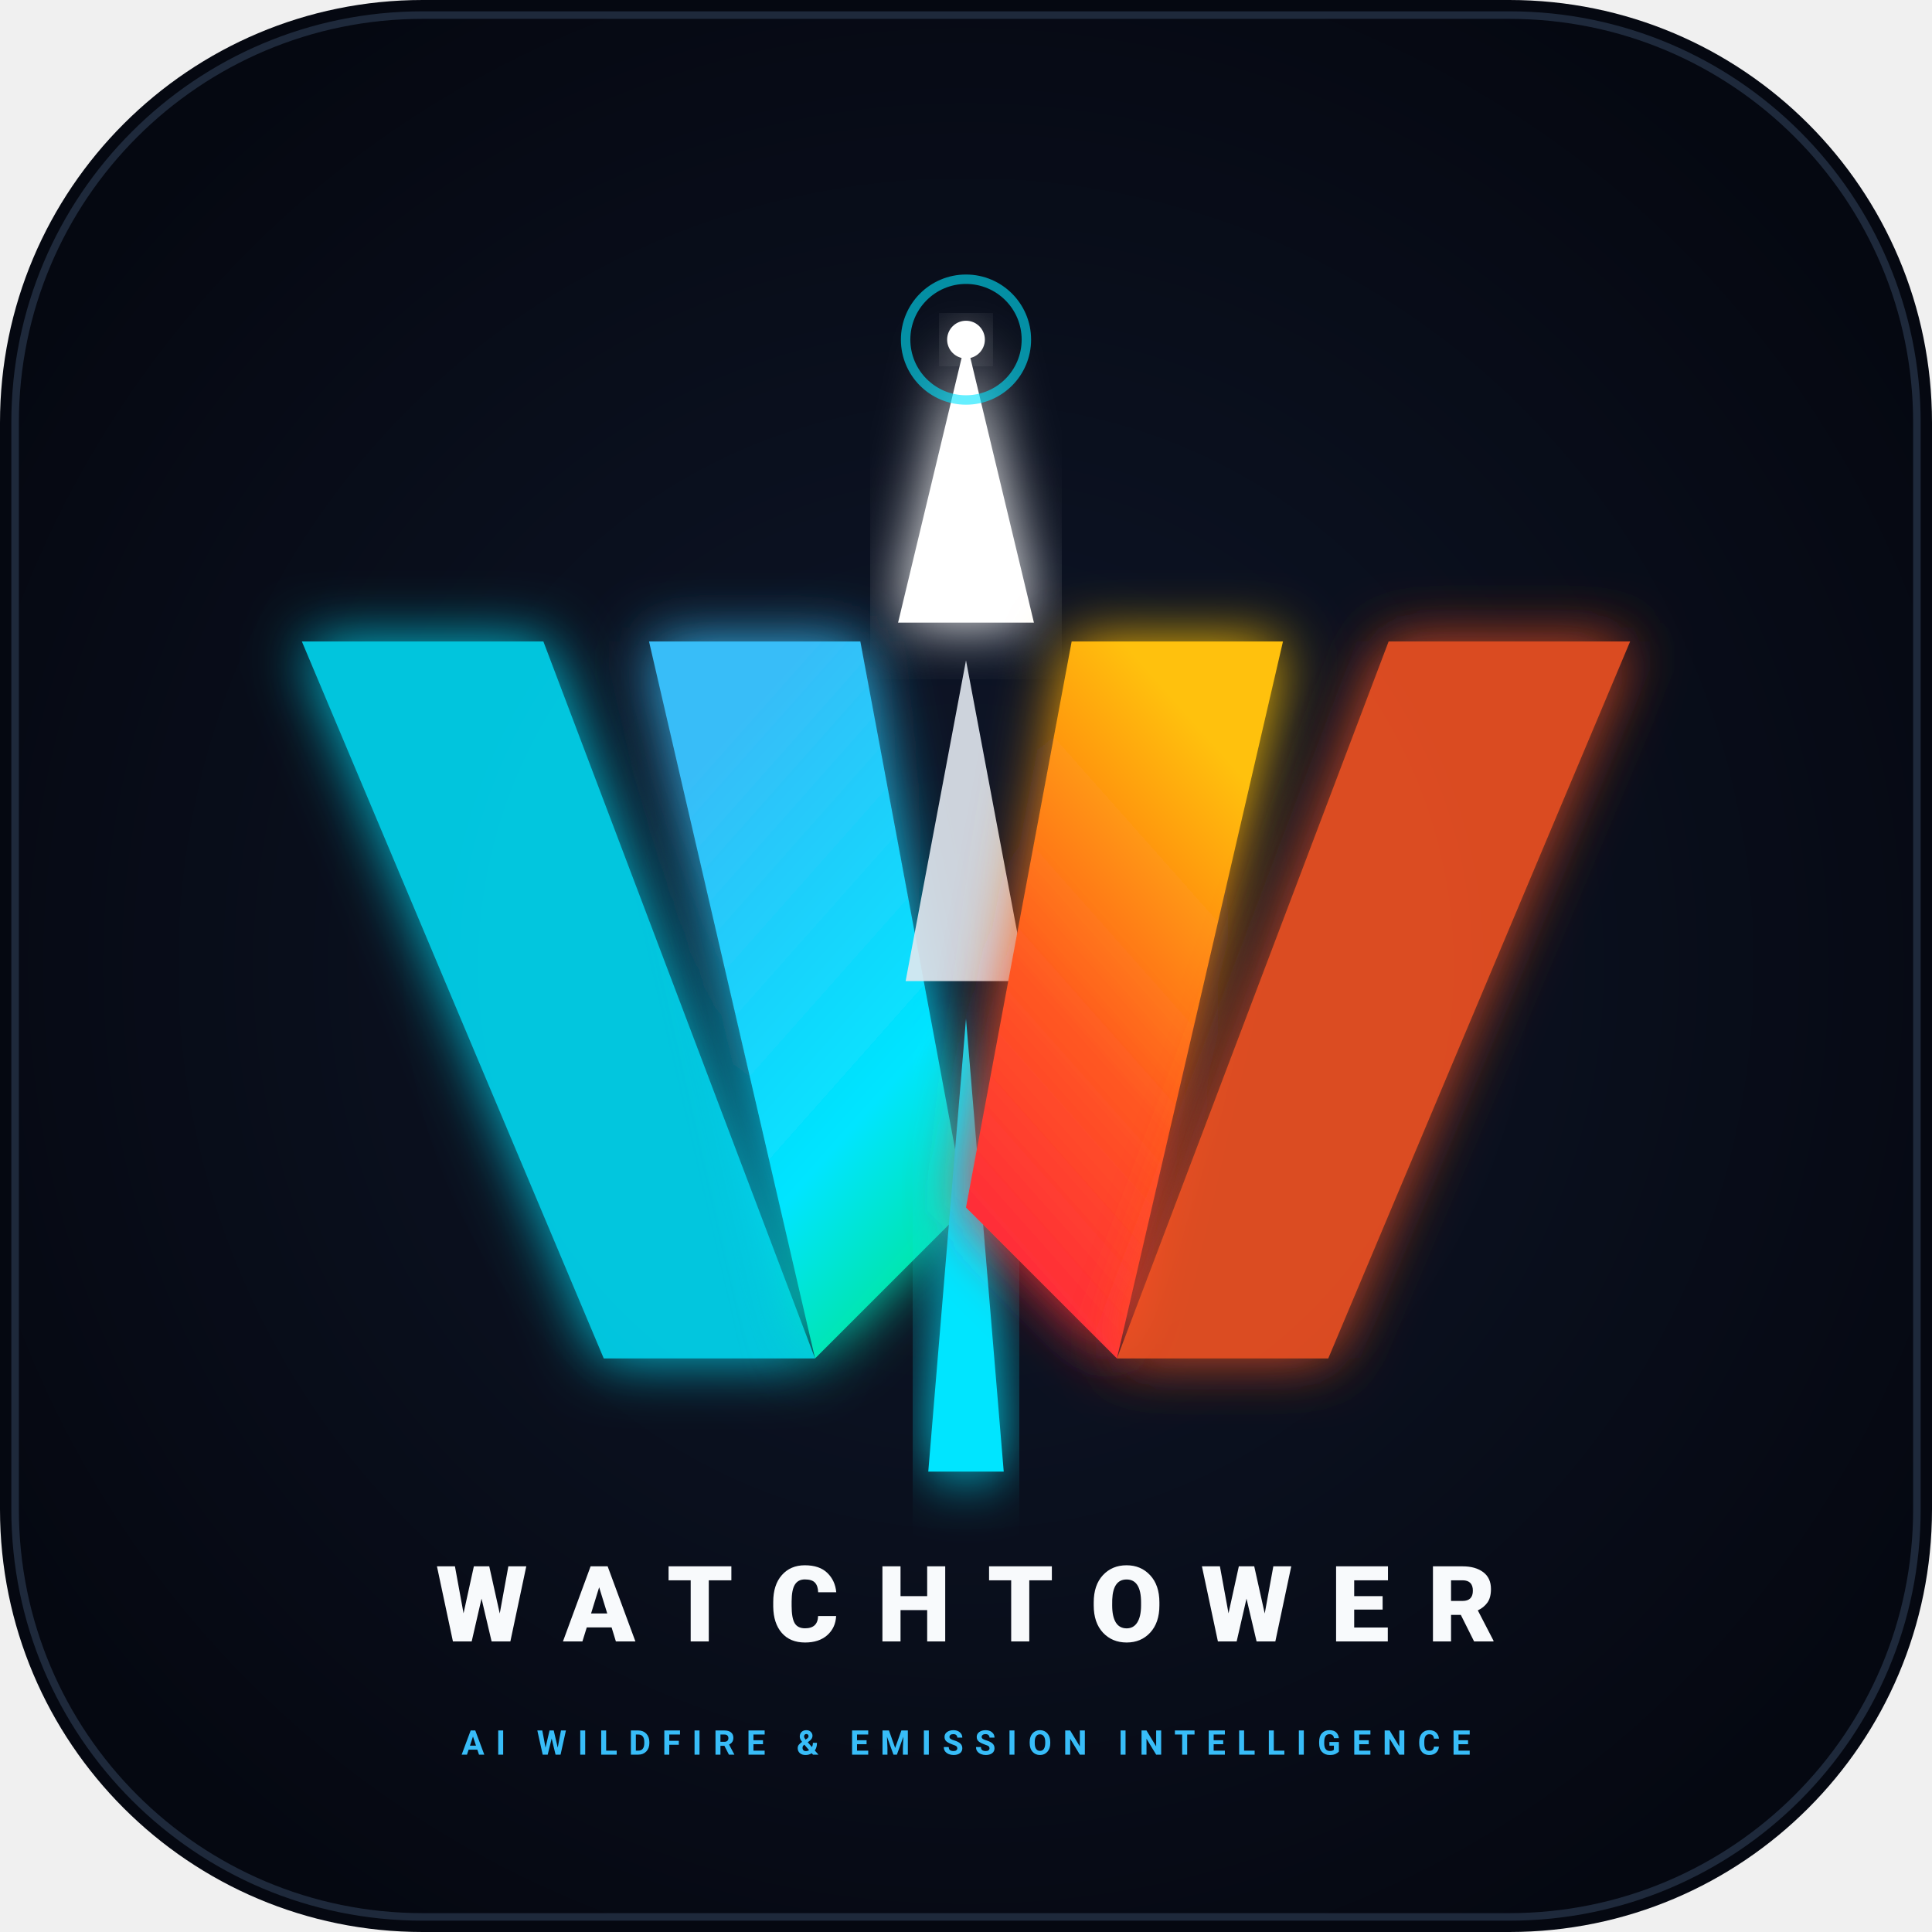
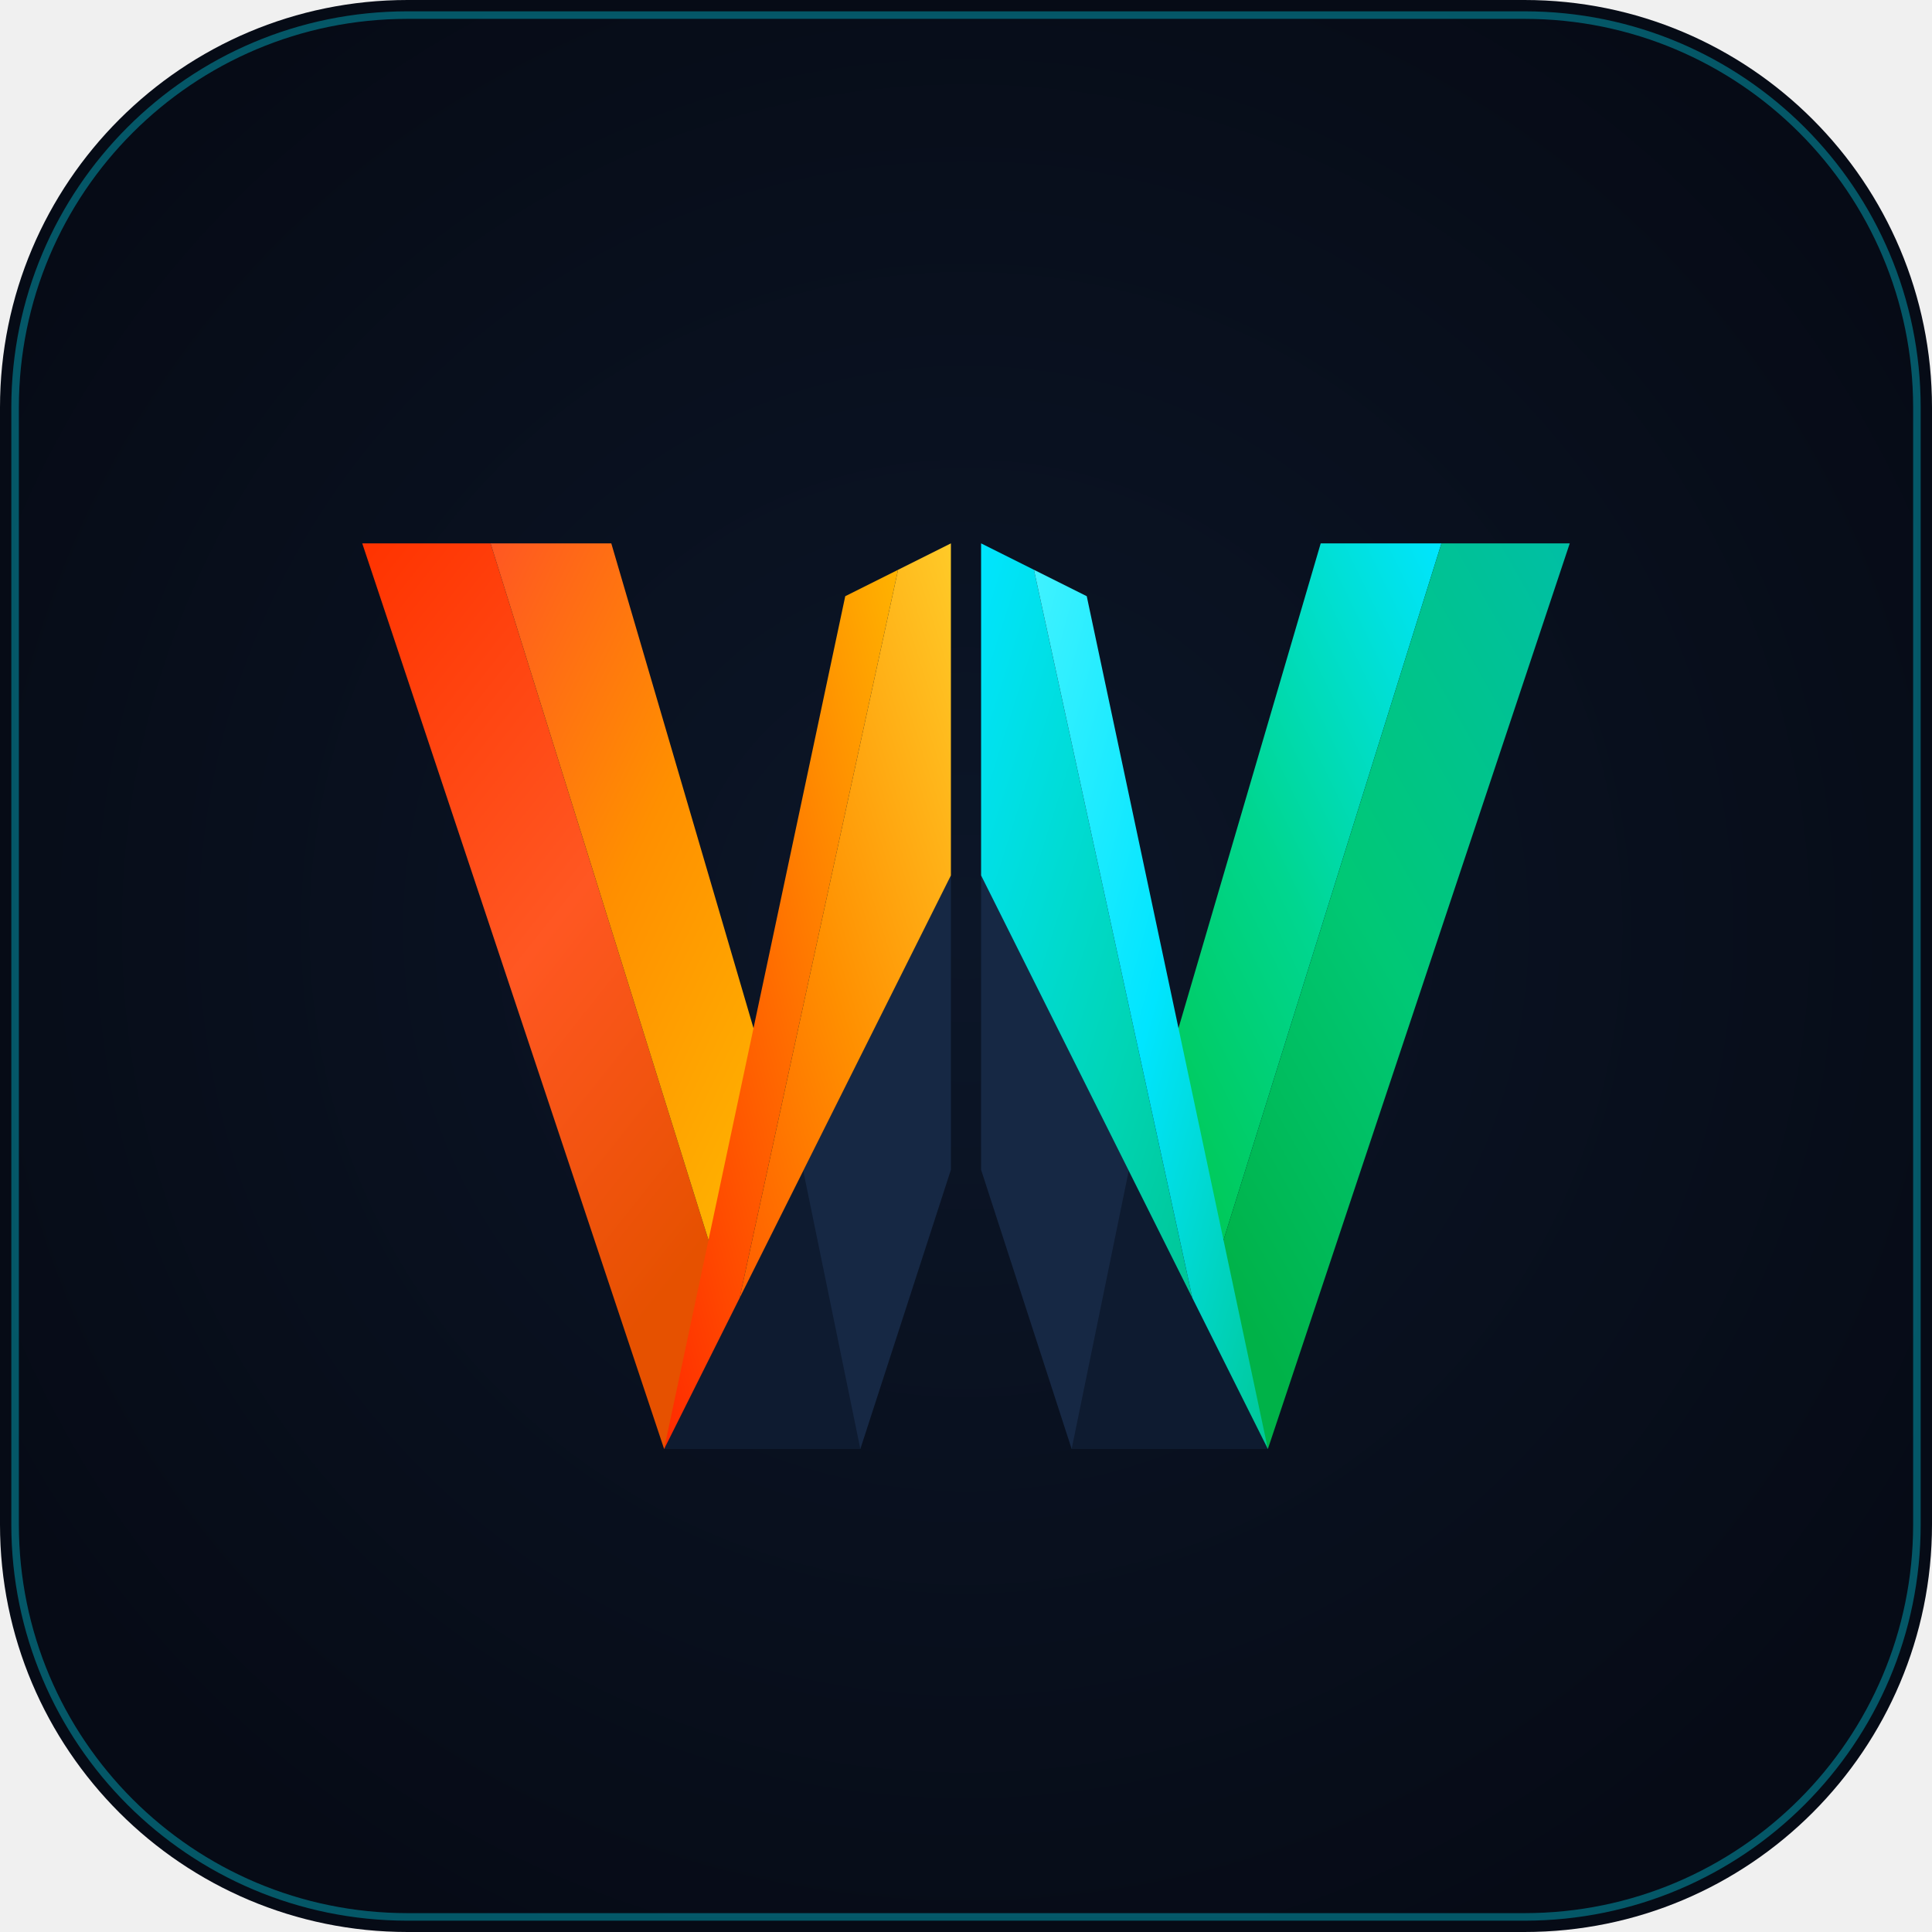
<svg xmlns="http://www.w3.org/2000/svg" viewBox="0 0 512 512" width="100%" height="100%">
  <defs>
-     <radialGradient id="bgCanvas" cx="50%" cy="50%" r="60%">
-       <stop offset="0%" stop-color="#0F172A" />
-       <stop offset="100%" stop-color="#050811" />
+     <radialGradient id="bgCanvas" cx="50%" cy="48%" r="60%">
+       <stop offset="0%" stop-color="#0C1628" />
+       <stop offset="100%" stop-color="#060B16" />
    </radialGradient>
-     <linearGradient id="flameFacet" x1="0%" y1="100%" x2="50%" y2="0%">
-       <stop offset="0%" stop-color="#FF1744" />
-       <stop offset="50%" stop-color="#FF5722" />
-       <stop offset="100%" stop-color="#FFC107" />
+     <linearGradient id="leftOuter1" x1="0%" y1="0%" x2="50%" y2="100%">
+       <stop offset="0%" stop-color="#FF3300" />
+       <stop offset="55%" stop-color="#FF5722" />
+       <stop offset="100%" stop-color="#E65100" />
    </linearGradient>
-     <linearGradient id="cyanFacet" x1="100%" y1="100%" x2="50%" y2="0%">
-       <stop offset="0%" stop-color="#00E676" />
-       <stop offset="40%" stop-color="#00E5FF" />
-       <stop offset="100%" stop-color="#38BDF8" />
+     <linearGradient id="leftOuter2" x1="0%" y1="0%" x2="80%" y2="100%">
+       <stop offset="0%" stop-color="#FF5722" />
+       <stop offset="50%" stop-color="#FF8F00" />
+       <stop offset="100%" stop-color="#FFB300" />
    </linearGradient>
-     <linearGradient id="coreFacet" x1="0%" y1="0%" x2="0%" y2="100%">
-       <stop offset="0%" stop-color="#FFFFFF" stop-opacity="0.95" />
-       <stop offset="40%" stop-color="#00E5FF" stop-opacity="0.8" />
-       <stop offset="100%" stop-color="#0F172A" stop-opacity="0.9" />
+     <linearGradient id="leftInner1" x1="100%" y1="0%" x2="0%" y2="100%">
+       <stop offset="0%" stop-color="#FFB300" />
+       <stop offset="50%" stop-color="#FF6D00" />
+       <stop offset="100%" stop-color="#FF2A00" />
    </linearGradient>
-     <filter id="laserGlow" x="-20%" y="-20%" width="140%" height="140%">
-       <feGaussianBlur stdDeviation="8" result="blur" />
-       <feMerge>
-         <feMergeNode in="blur" />
-         <feMergeNode in="SourceGraphic" />
-       </feMerge>
-     </filter>
+     <linearGradient id="leftInner2" x1="100%" y1="0%" x2="0%" y2="100%">
+       <stop offset="0%" stop-color="#FFCA28" />
+       <stop offset="45%" stop-color="#FF8F00" />
+       <stop offset="100%" stop-color="#FF3D00" />
+     </linearGradient>
+     <linearGradient id="rightInner2" x1="0%" y1="0%" x2="100%" y2="100%">
+       <stop offset="0%" stop-color="#00E5FF" />
+       <stop offset="55%" stop-color="#00D4B2" />
+       <stop offset="100%" stop-color="#00B87C" />
+     </linearGradient>
+     <linearGradient id="rightInner1" x1="0%" y1="0%" x2="100%" y2="100%">
+       <stop offset="0%" stop-color="#40F2FF" />
+       <stop offset="50%" stop-color="#00E5FF" />
+       <stop offset="100%" stop-color="#00C896" />
+     </linearGradient>
+     <linearGradient id="rightOuter2" x1="100%" y1="0%" x2="20%" y2="100%">
+       <stop offset="0%" stop-color="#00E5FF" />
+       <stop offset="55%" stop-color="#00D68F" />
+       <stop offset="100%" stop-color="#00C853" />
+     </linearGradient>
+     <linearGradient id="rightOuter1" x1="100%" y1="0%" x2="30%" y2="100%">
+       <stop offset="0%" stop-color="#00BFA5" />
+       <stop offset="55%" stop-color="#00C875" />
+       <stop offset="100%" stop-color="#00B248" />
+     </linearGradient>
  </defs>
-   <rect width="512" height="512" rx="112" fill="#050811" />
-   <rect width="504" height="504" x="4" y="4" rx="108" fill="url(#bgCanvas)" stroke="#1E293B" stroke-width="2" />
-   <g transform="translate(0, 10)">
-     <polygon points="80,160 144,160 216,350 160,350" fill="#00E5FF" opacity="0.85" filter="url(#laserGlow)" />
-     <polygon points="172,160 228,160 256,310 216,350" fill="url(#cyanFacet)" filter="url(#laserGlow)" />
-     <polygon points="256,80 238,155 274,155" fill="#FFFFFF" filter="url(#laserGlow)" />
-     <polygon points="256,165 240,250 272,250" fill="#E2E8F0" opacity="0.9" />
-     <polygon points="256,260 246,380 266,380" fill="#00E5FF" filter="url(#laserGlow)" />
-     <polygon points="340,160 284,160 256,310 296,350" fill="url(#flameFacet)" filter="url(#laserGlow)" />
-     <polygon points="432,160 368,160 296,350 352,350" fill="#FF5722" opacity="0.85" filter="url(#laserGlow)" />
-     <circle cx="256" cy="80" r="16" fill="none" stroke="#00E5FF" stroke-width="2.5" opacity="0.6" />
-     <circle cx="256" cy="80" r="5" fill="#FFFFFF" filter="url(#laserGlow)" />
+   <rect width="512" height="512" rx="108" fill="#060B16" />
+   <rect width="504" height="504" x="4" y="4" rx="104" fill="url(#bgCanvas)" stroke="#00E5FF" stroke-opacity="0.35" stroke-width="2" />
+   <g transform="translate(0, 8)">
+     <polygon points="176,376 252,224 252,302 228,376" fill="#162844" />
+     <polygon points="176,376 212,298 228,376" fill="#0E1B30" />
+     <polygon points="96,136 130,136 191,331 176,376" fill="url(#leftOuter1)" />
+     <polygon points="130,136 162,136 206,286 191,331" fill="url(#leftOuter2)" />
+     <polygon points="176,376 224,150 238,143 196,336" fill="url(#leftInner1)" />
+     <polygon points="196,336 238,143 252,136 252,224 176,376" fill="url(#leftInner2)" />
+     <polygon points="336,376 260,224 260,302 284,376" fill="#162844" />
+     <polygon points="336,376 300,298 284,376" fill="#0E1B30" />
+     <polygon points="306,286 350,136 382,136 321,331" fill="url(#rightOuter2)" />
+     <polygon points="321,331 382,136 416,136 336,376" fill="url(#rightOuter1)" />
+     <polygon points="336,376 260,224 260,136 274,143 316,336" fill="url(#rightInner2)" />
+     <polygon points="336,376 316,336 274,143 288,150" fill="url(#rightInner1)" />
  </g>
-   <text x="256" y="435" text-anchor="middle" font-family="-apple-system, BlinkMacSystemFont, 'Segoe UI', Roboto, sans-serif" font-weight="900" font-size="28" fill="#F8FAFC" letter-spacing="10">WATCHTOWER</text>
-   <text x="256" y="465" text-anchor="middle" font-family="-apple-system, BlinkMacSystemFont, 'Segoe UI', Roboto, sans-serif" font-weight="600" font-size="9" fill="#38BDF8" letter-spacing="3">AI WILDFIRE &amp; EMISSION INTELLIGENCE</text>
</svg>
